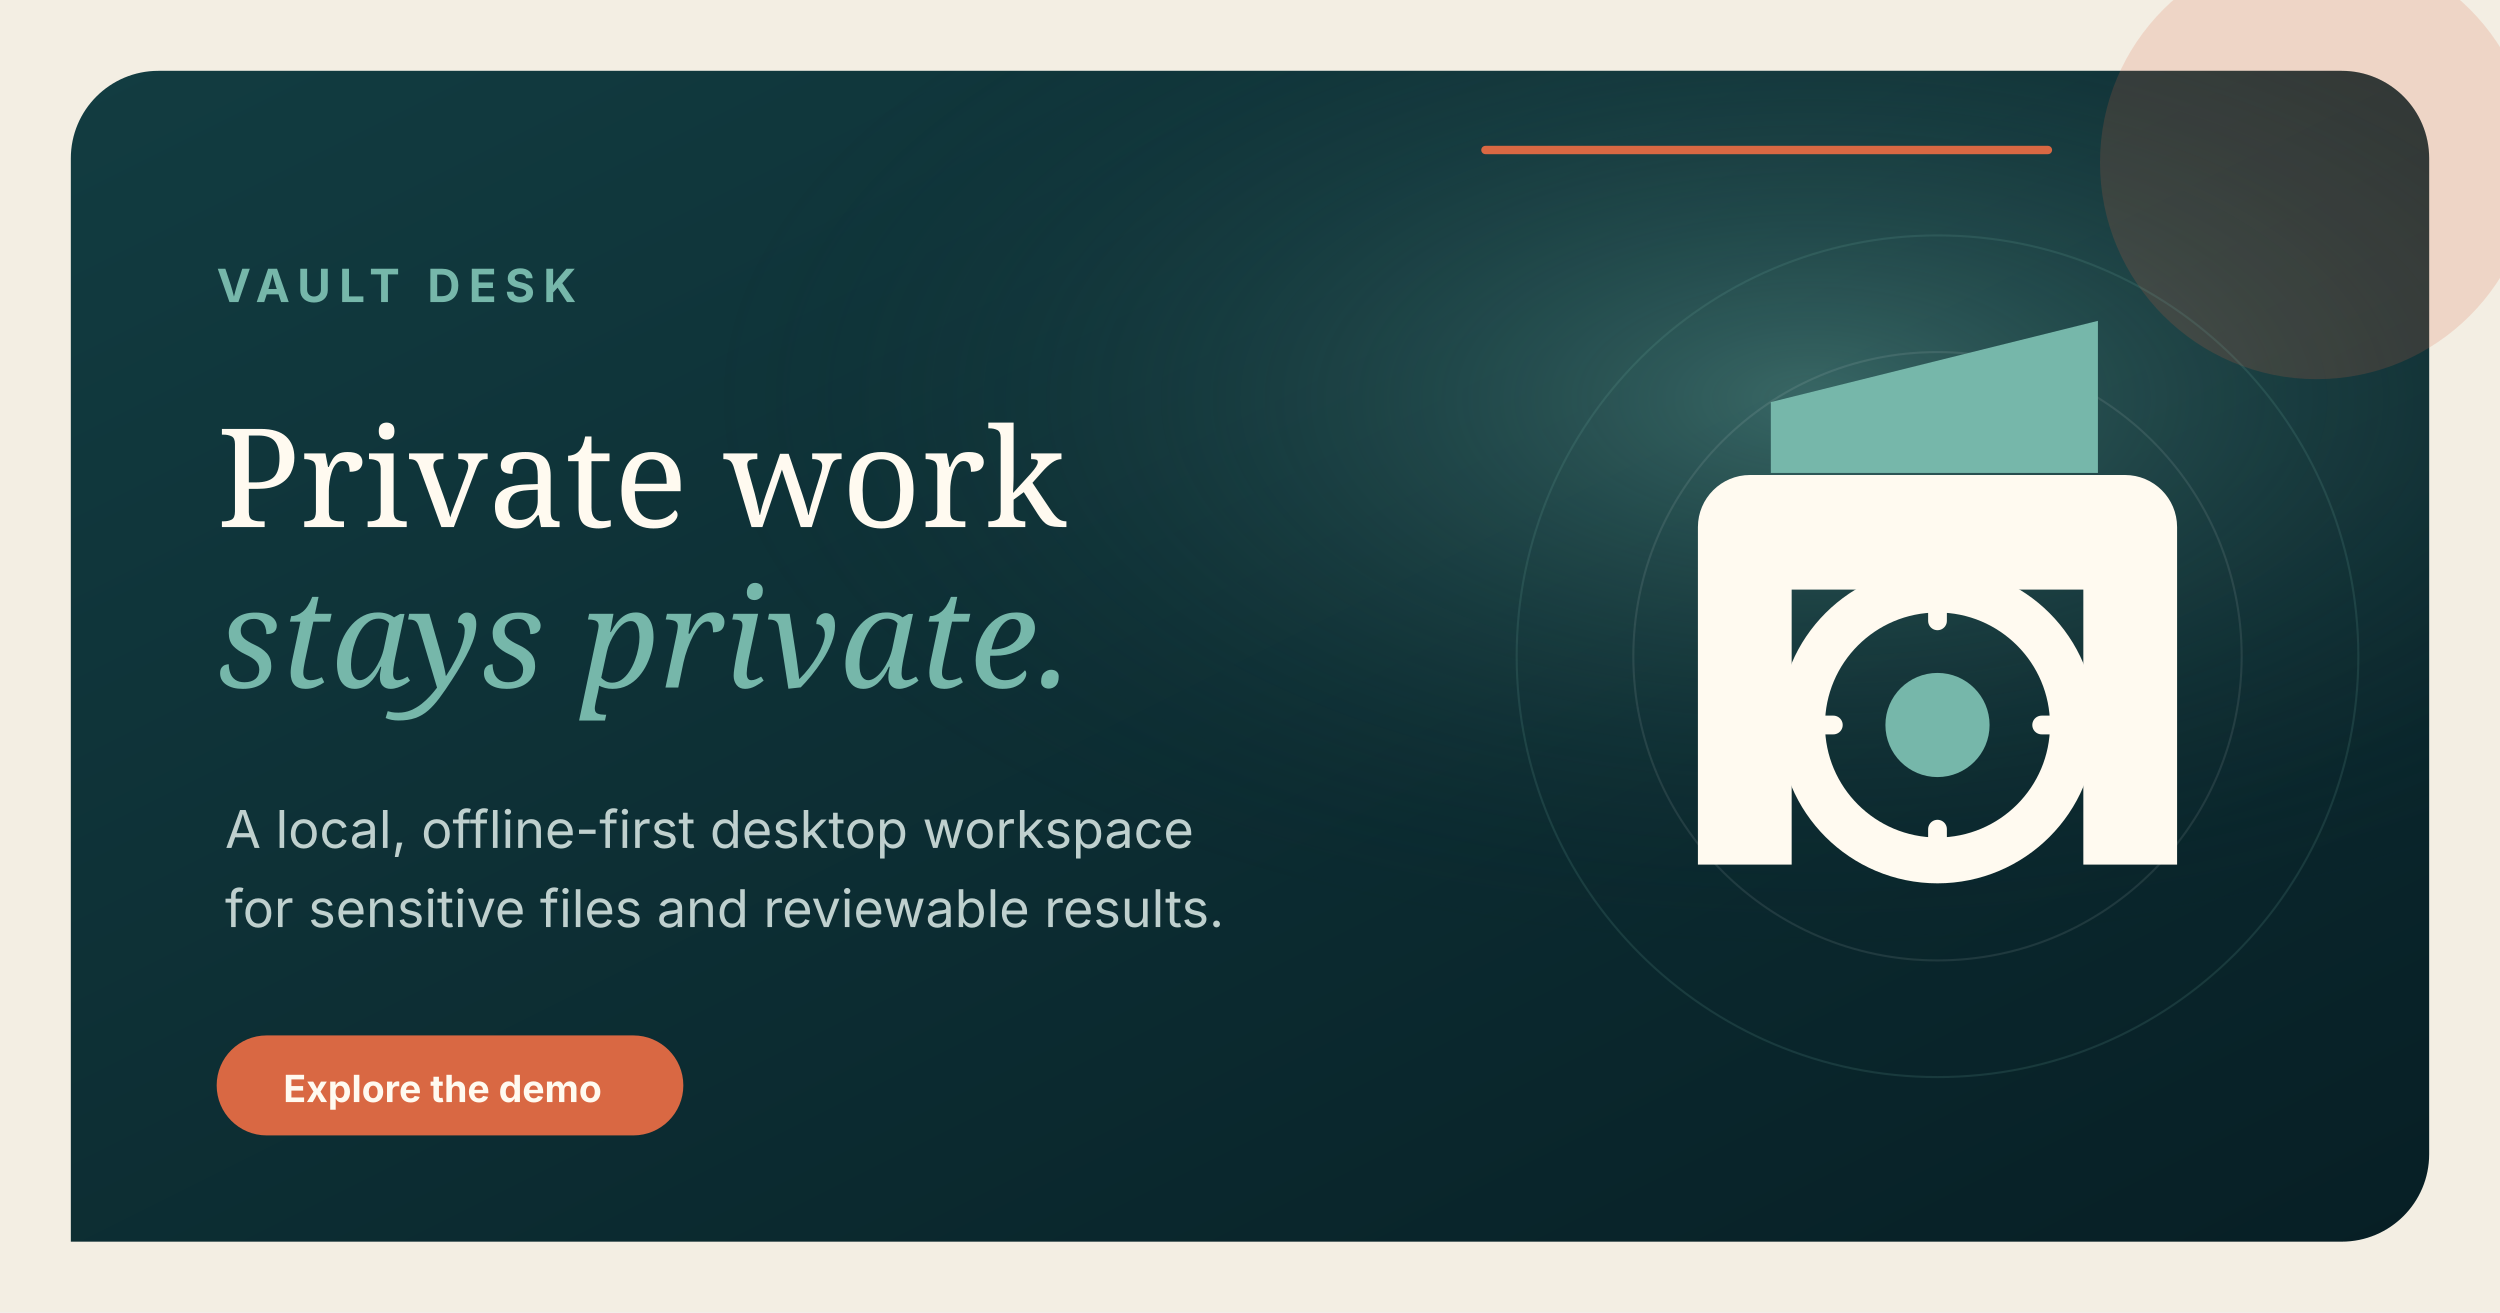
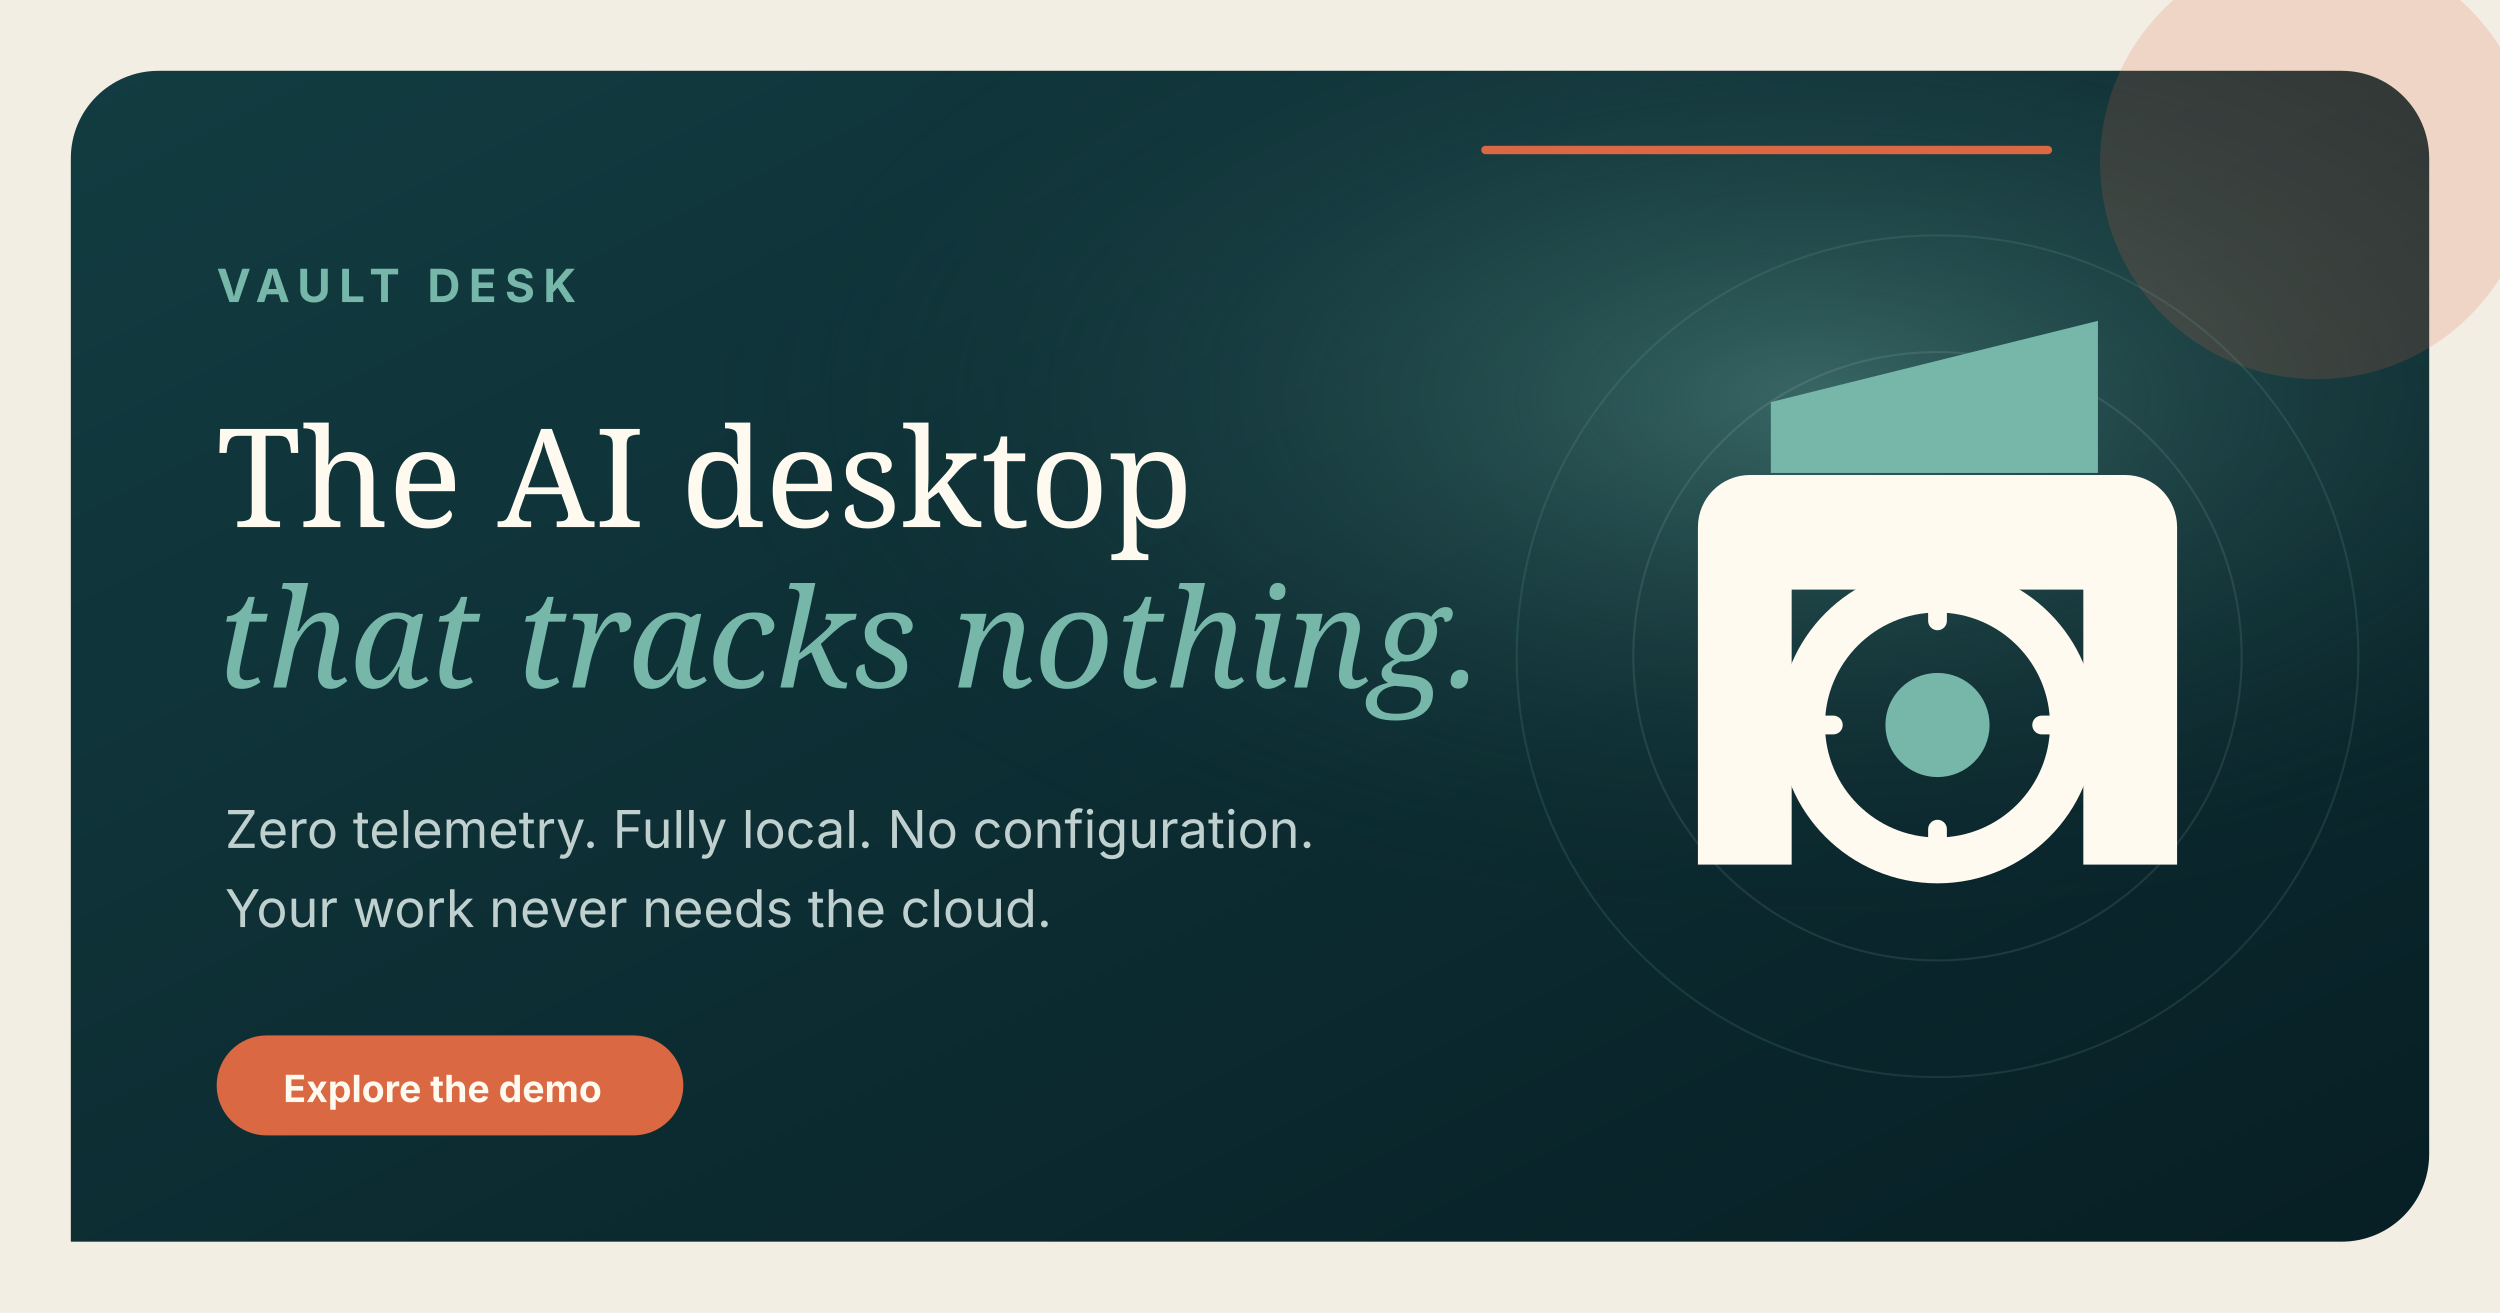
<svg xmlns="http://www.w3.org/2000/svg" width="1200" height="630" viewBox="0 0 1200 630">
  <defs>
    <radialGradient id="glow" cx="74%" cy="28%" r="70%">
      <stop offset="0" stop-color="#76b7aa" stop-opacity=".42" />
      <stop offset=".68" stop-color="#071f25" stop-opacity="0" />
    </radialGradient>
    <linearGradient id="panel" x1="0" x2="1" y1="0" y2="1">
      <stop stop-color="#123c41" />
      <stop offset="1" stop-color="#071f25" />
    </linearGradient>
  </defs>
  <rect width="1200" height="630" fill="#f3eee3" />
  <path d="M76 34h1048a42 42 0 0 1 42 42v478a42 42 0 0 1-42 42H34V76a42 42 0 0 1 42-42Z" fill="url(#panel)" />
  <path d="M76 34h1048a42 42 0 0 1 42 42v478a42 42 0 0 1-42 42H34V76a42 42 0 0 1 42-42Z" fill="url(#glow)" />
  <circle cx="1112" cy="78" r="104" fill="#d96843" fill-opacity=".18" />
  <circle cx="930" cy="315" r="202" fill="none" stroke="#76b7aa" stroke-opacity=".15" />
  <circle cx="930" cy="315" r="146" fill="none" stroke="#ffffff" stroke-opacity=".09" />
  <path d="M713 72h270" stroke="#d96843" stroke-width="4" stroke-linecap="round" />
  <g aria-label="Vault Desk product mark">
    <path d="M850 227v-34l157-39v73" fill="#76b7aa" />
    <path d="M815 253a25 25 0 0 1 25-25h180a25 25 0 0 1 25 25v162h-45V283H860v132h-45Z" fill="#fffaf0" />
    <circle cx="930" cy="348" r="65" fill="none" stroke="#fffaf0" stroke-width="22" />
    <circle cx="930" cy="348" r="25" fill="#76b7aa" />
    <path d="M930 298v-14m0 128v-14m-50-50h-14m128 0h-14" stroke="#fffaf0" stroke-width="9" stroke-linecap="round" />
  </g>
  <text x="104" y="145" fill="#76b7aa" font-family="Avenir Next, -apple-system, BlinkMacSystemFont, Segoe UI, sans-serif" font-size="22" font-weight="700" letter-spacing="4">VAULT DESK</text>
-   <text x="104" y="253" fill="#fffaf0" font-family="Charter, Georgia, serif" font-size="66">Private work</text>
-   <text x="104" y="330" fill="#76b7aa" font-family="Charter, Georgia, serif" font-size="66" font-style="italic">stays private.</text>
-   <text x="108" y="407" fill="#bfd0ce" font-family="Avenir Next, -apple-system, BlinkMacSystemFont, Segoe UI, sans-serif" font-size="25">A local, offline-first desktop workspace</text>
-   <text x="108" y="445" fill="#bfd0ce" font-family="Avenir Next, -apple-system, BlinkMacSystemFont, Segoe UI, sans-serif" font-size="25">for sensitive files and reviewable results.</text>
+   <text x="104" y="253" fill="#fffaf0" font-family="Charter, Georgia, serif" font-size="66">The AI desktop</text>
+   <text x="104" y="330" fill="#76b7aa" font-family="Charter, Georgia, serif" font-size="66" font-style="italic">that tracks nothing.</text>
+   <text x="108" y="407" fill="#bfd0ce" font-family="Avenir Next, -apple-system, BlinkMacSystemFont, Segoe UI, sans-serif" font-size="25">Zero telemetry. Fully local. No configuration.</text>
+   <text x="108" y="445" fill="#bfd0ce" font-family="Avenir Next, -apple-system, BlinkMacSystemFont, Segoe UI, sans-serif" font-size="25">Your work never needs the cloud.</text>
  <rect x="104" y="497" width="224" height="48" rx="24" fill="#d96843" />
  <text x="136" y="529" fill="#fffaf0" font-family="Avenir Next, -apple-system, BlinkMacSystemFont, Segoe UI, sans-serif" font-size="18" font-weight="700">Explore the demo</text>
</svg>
